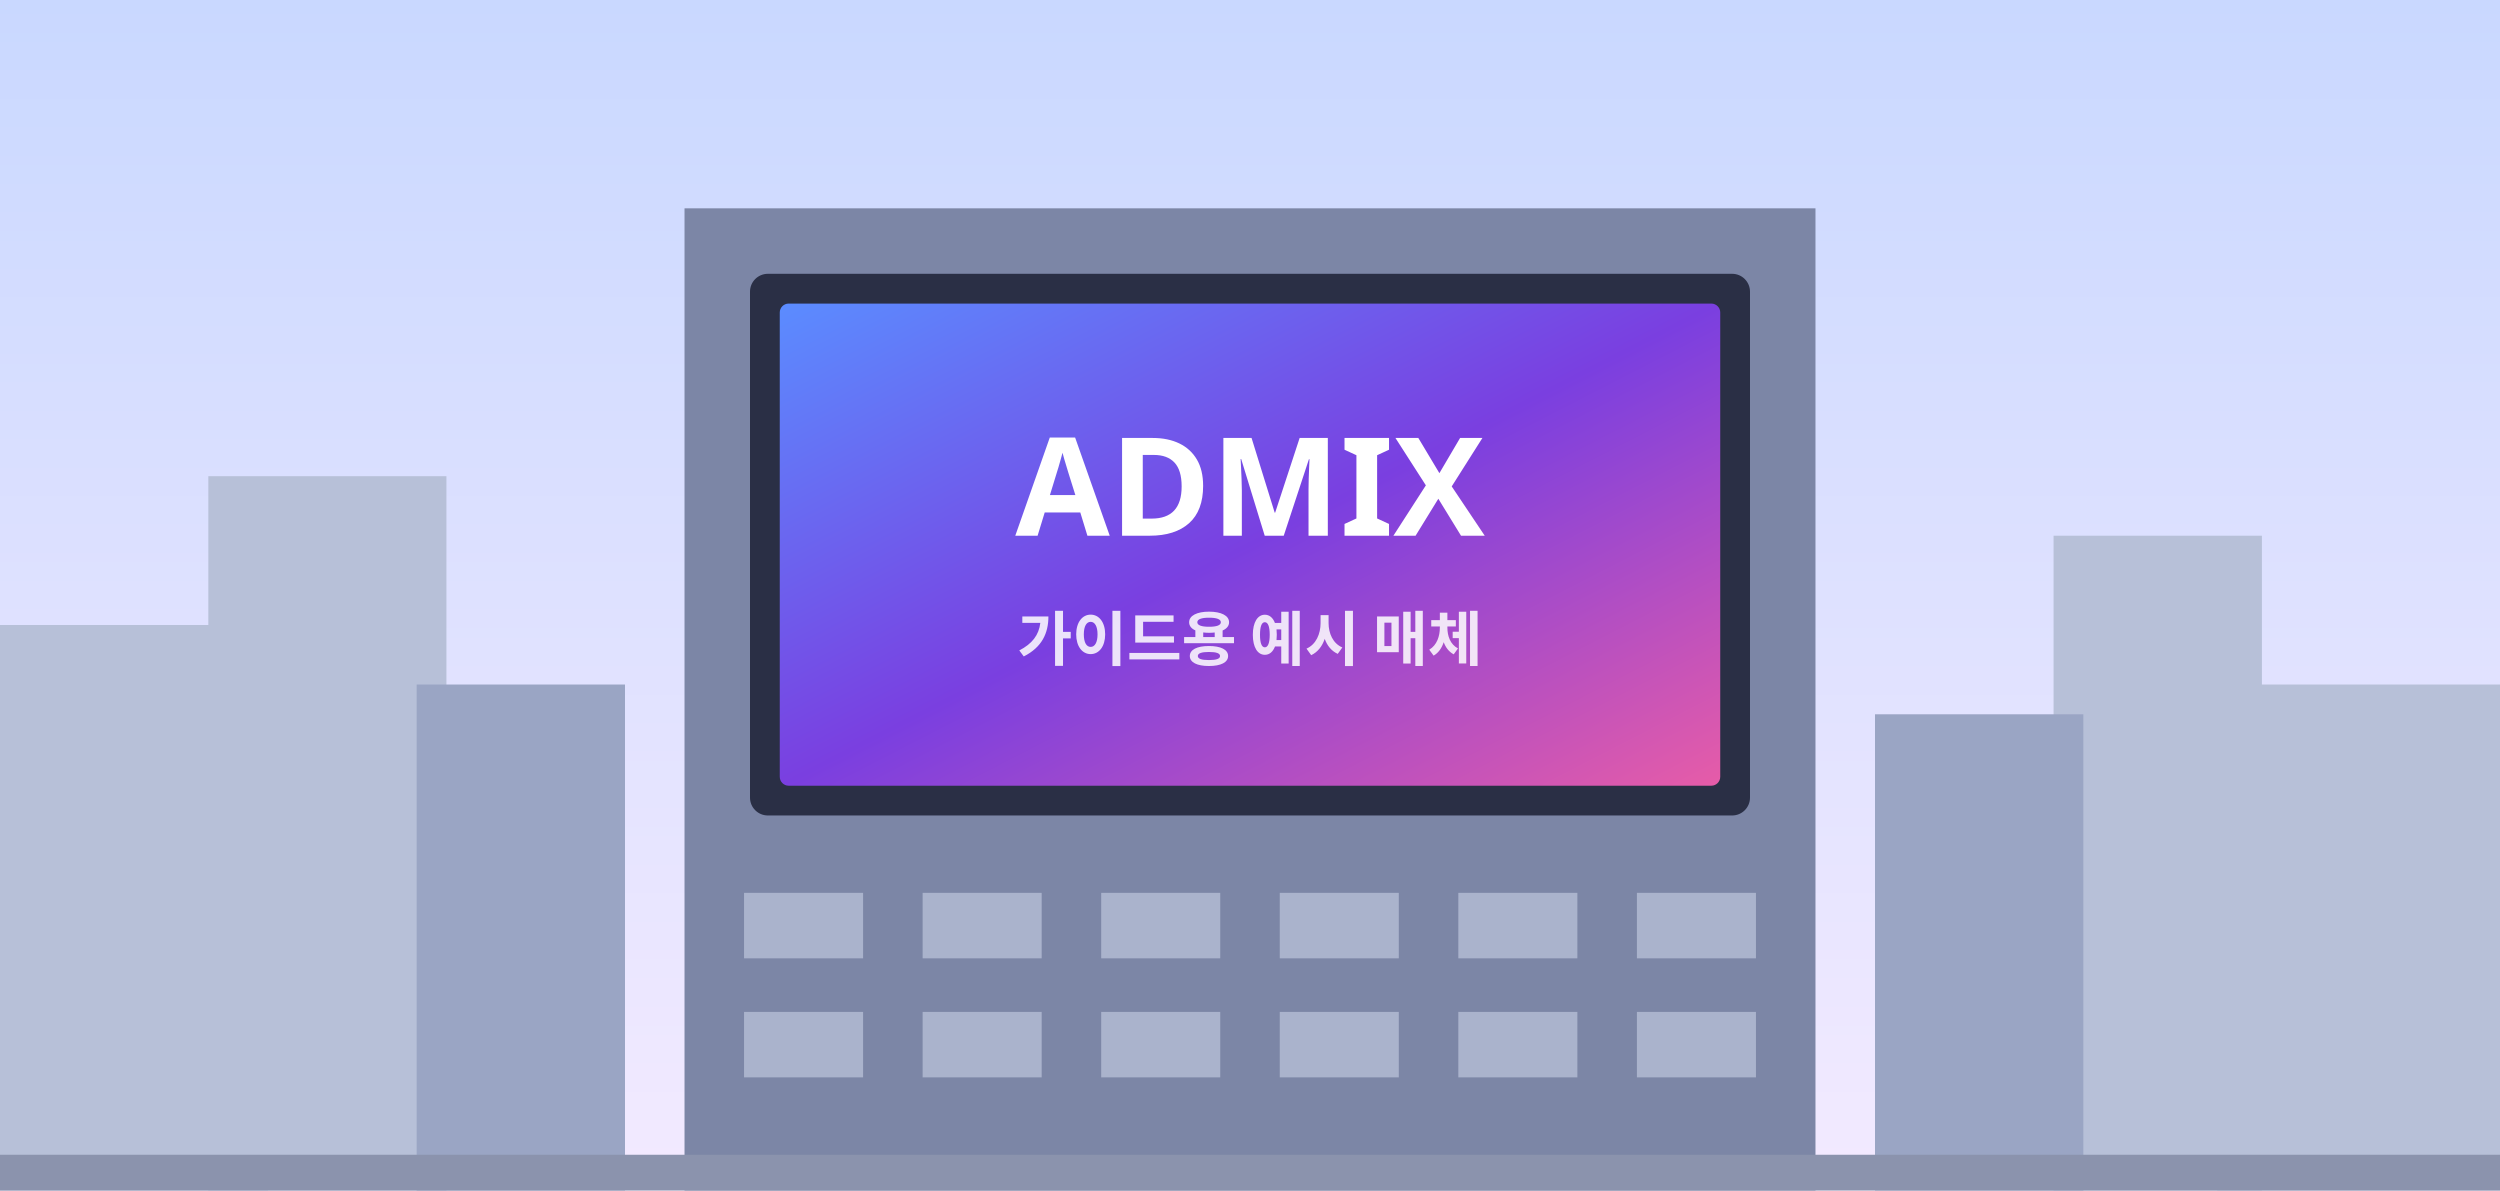
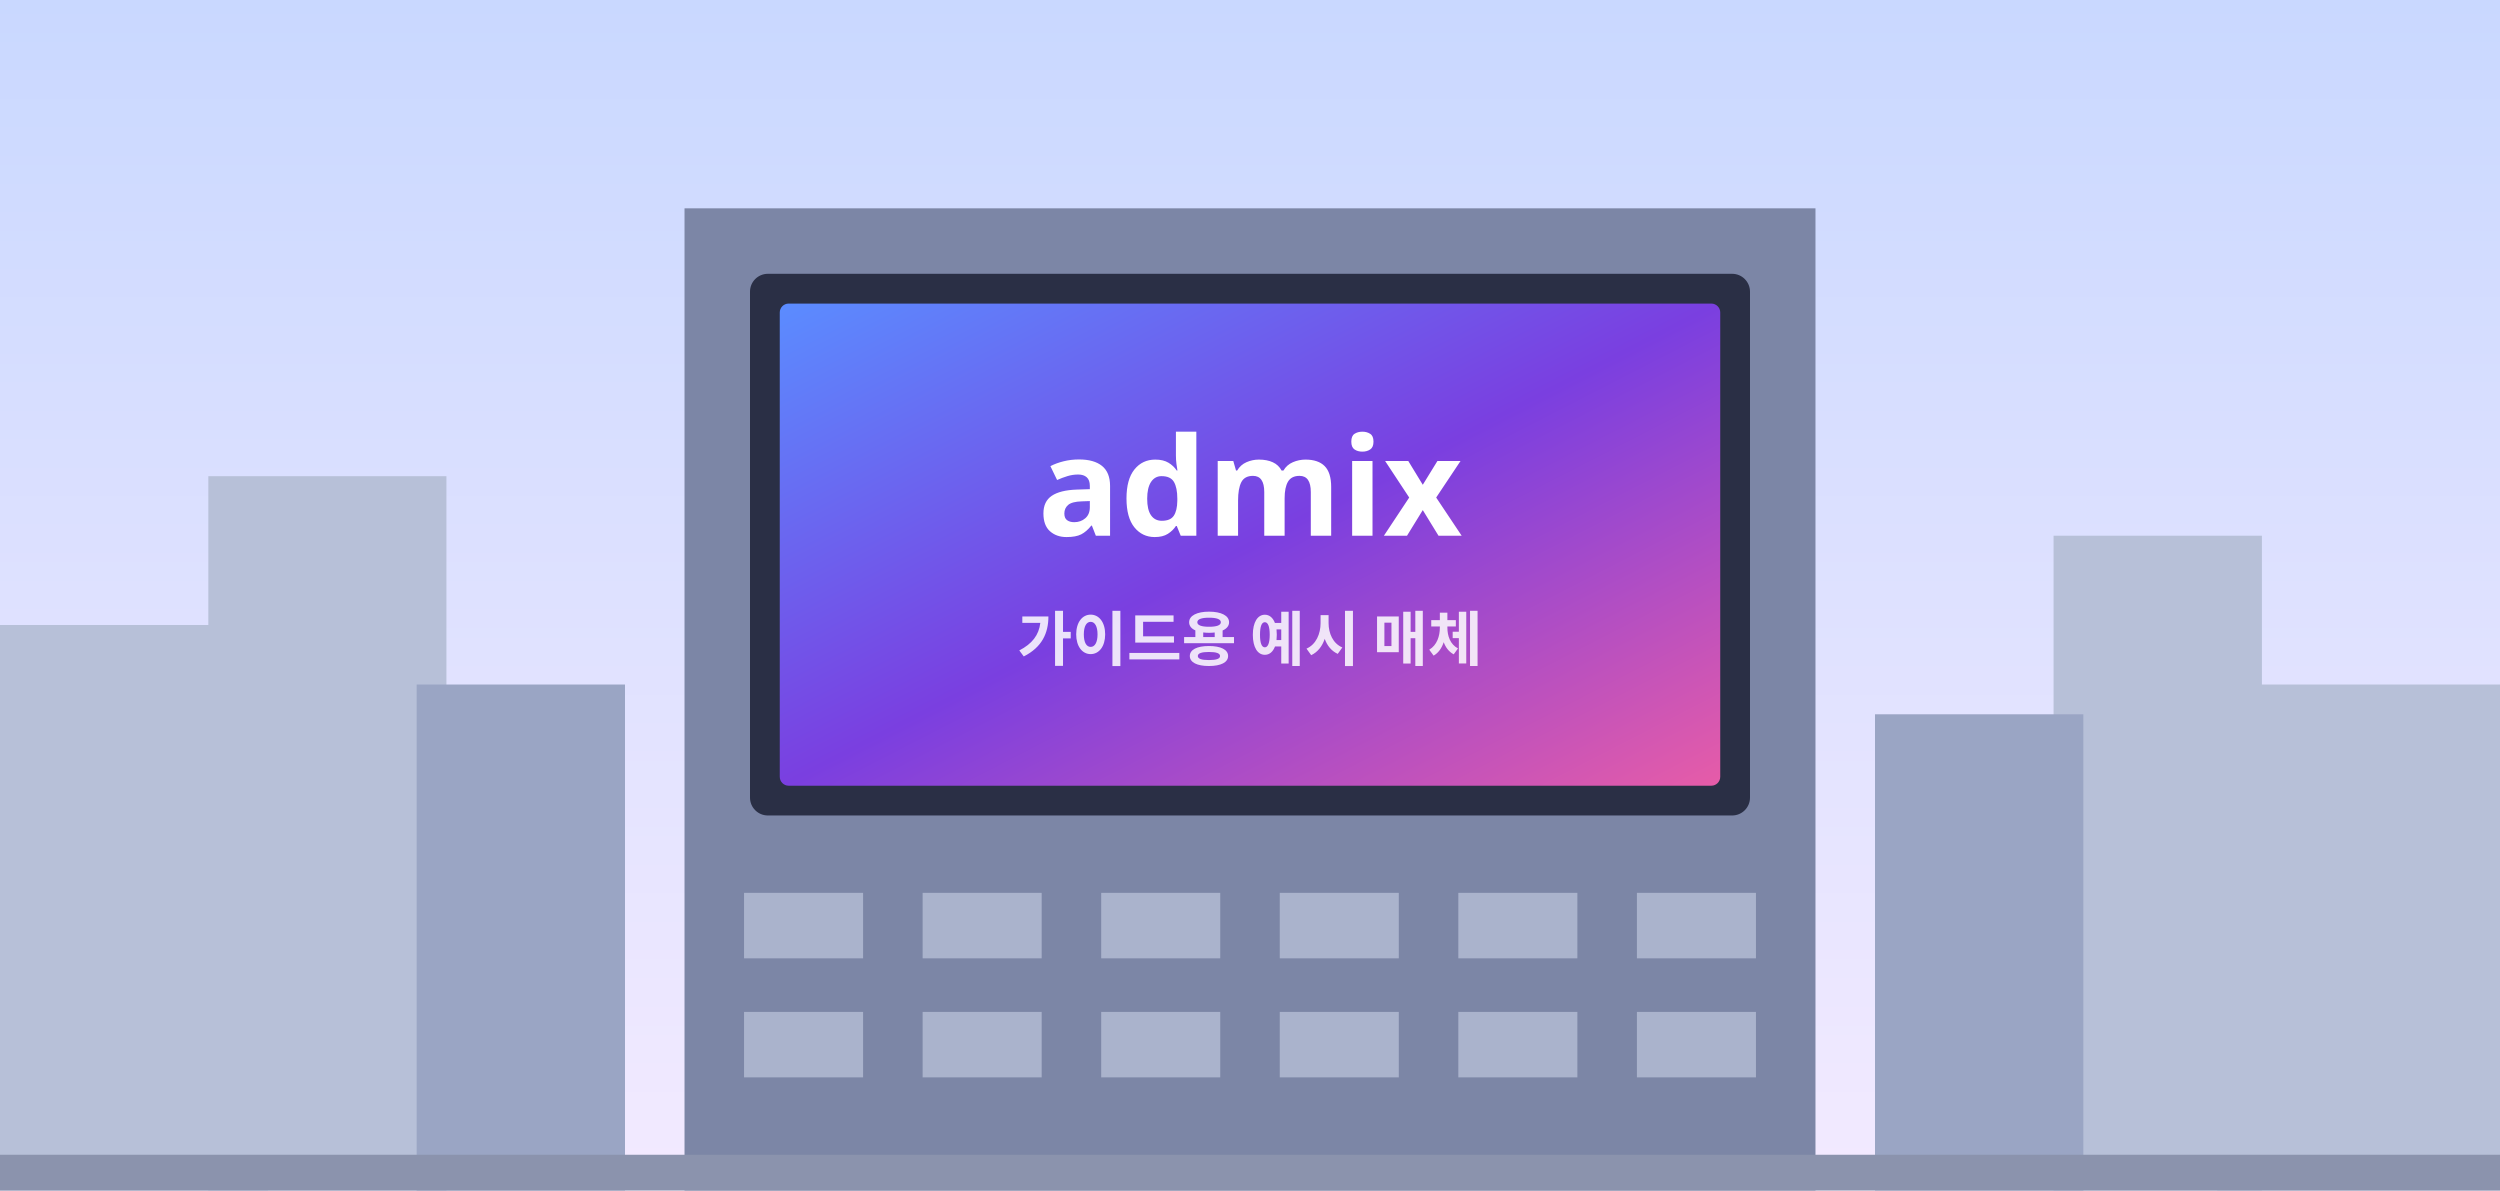
<svg xmlns="http://www.w3.org/2000/svg" viewBox="0 0 840 400" width="840" height="400">
  <defs>
    <linearGradient id="sky" x1="0" y1="0" x2="0" y2="1">
      <stop offset="0" stop-color="#c9d8ff" />
      <stop offset="1" stop-color="#f3eaff" />
    </linearGradient>
    <linearGradient id="screen" x1="0" y1="0" x2="1" y2="1">
      <stop offset="0" stop-color="#5b8cff" />
      <stop offset="0.5" stop-color="#7a3fe0" />
      <stop offset="1" stop-color="#e65ca8" />
    </linearGradient>
  </defs>
  <rect width="840" height="400" fill="url(#sky)" />
  <g fill="#b7c0d8">
    <rect x="0" y="210" width="90" height="190" />
    <rect x="70" y="160" width="80" height="240" />
    <rect x="690" y="180" width="70" height="220" />
    <rect x="745" y="230" width="95" height="170" />
  </g>
  <g fill="#9aa5c4">
    <rect x="140" y="230" width="70" height="170" />
    <rect x="630" y="240" width="70" height="160" />
  </g>
  <rect x="230" y="70" width="380" height="330" fill="#7c86a6" />
  <g fill="#aab3cc">
    <rect x="250" y="300" width="40" height="22" />
    <rect x="310" y="300" width="40" height="22" />
    <rect x="370" y="300" width="40" height="22" />
    <rect x="430" y="300" width="40" height="22" />
    <rect x="490" y="300" width="40" height="22" />
    <rect x="550" y="300" width="40" height="22" />
    <rect x="250" y="340" width="40" height="22" />
    <rect x="310" y="340" width="40" height="22" />
    <rect x="370" y="340" width="40" height="22" />
    <rect x="430" y="340" width="40" height="22" />
    <rect x="490" y="340" width="40" height="22" />
    <rect x="550" y="340" width="40" height="22" />
  </g>
  <rect x="252" y="92" width="336" height="182" rx="6" fill="#2a2f45" />
  <rect x="262" y="102" width="316" height="162" rx="3" fill="url(#screen)" />
-   <text x="420" y="180" text-anchor="middle" font-family="Pretendard, Apple SD Gothic Neo, sans-serif" font-size="46" font-weight="800" fill="#fff">ADMIX</text>
+   <text x="420" y="180" text-anchor="middle" font-family="Pretendard, Apple SD Gothic Neo, sans-serif" font-size="46" font-weight="800" fill="#fff">admix</text>
  <text x="420" y="222" text-anchor="middle" font-family="Pretendard, Apple SD Gothic Neo, sans-serif" font-size="20" font-weight="600" fill="#fff" fill-opacity="0.85">가이드용 예시 매체</text>
  <rect x="0" y="388" width="840" height="12" fill="#8b93ad" />
</svg>
